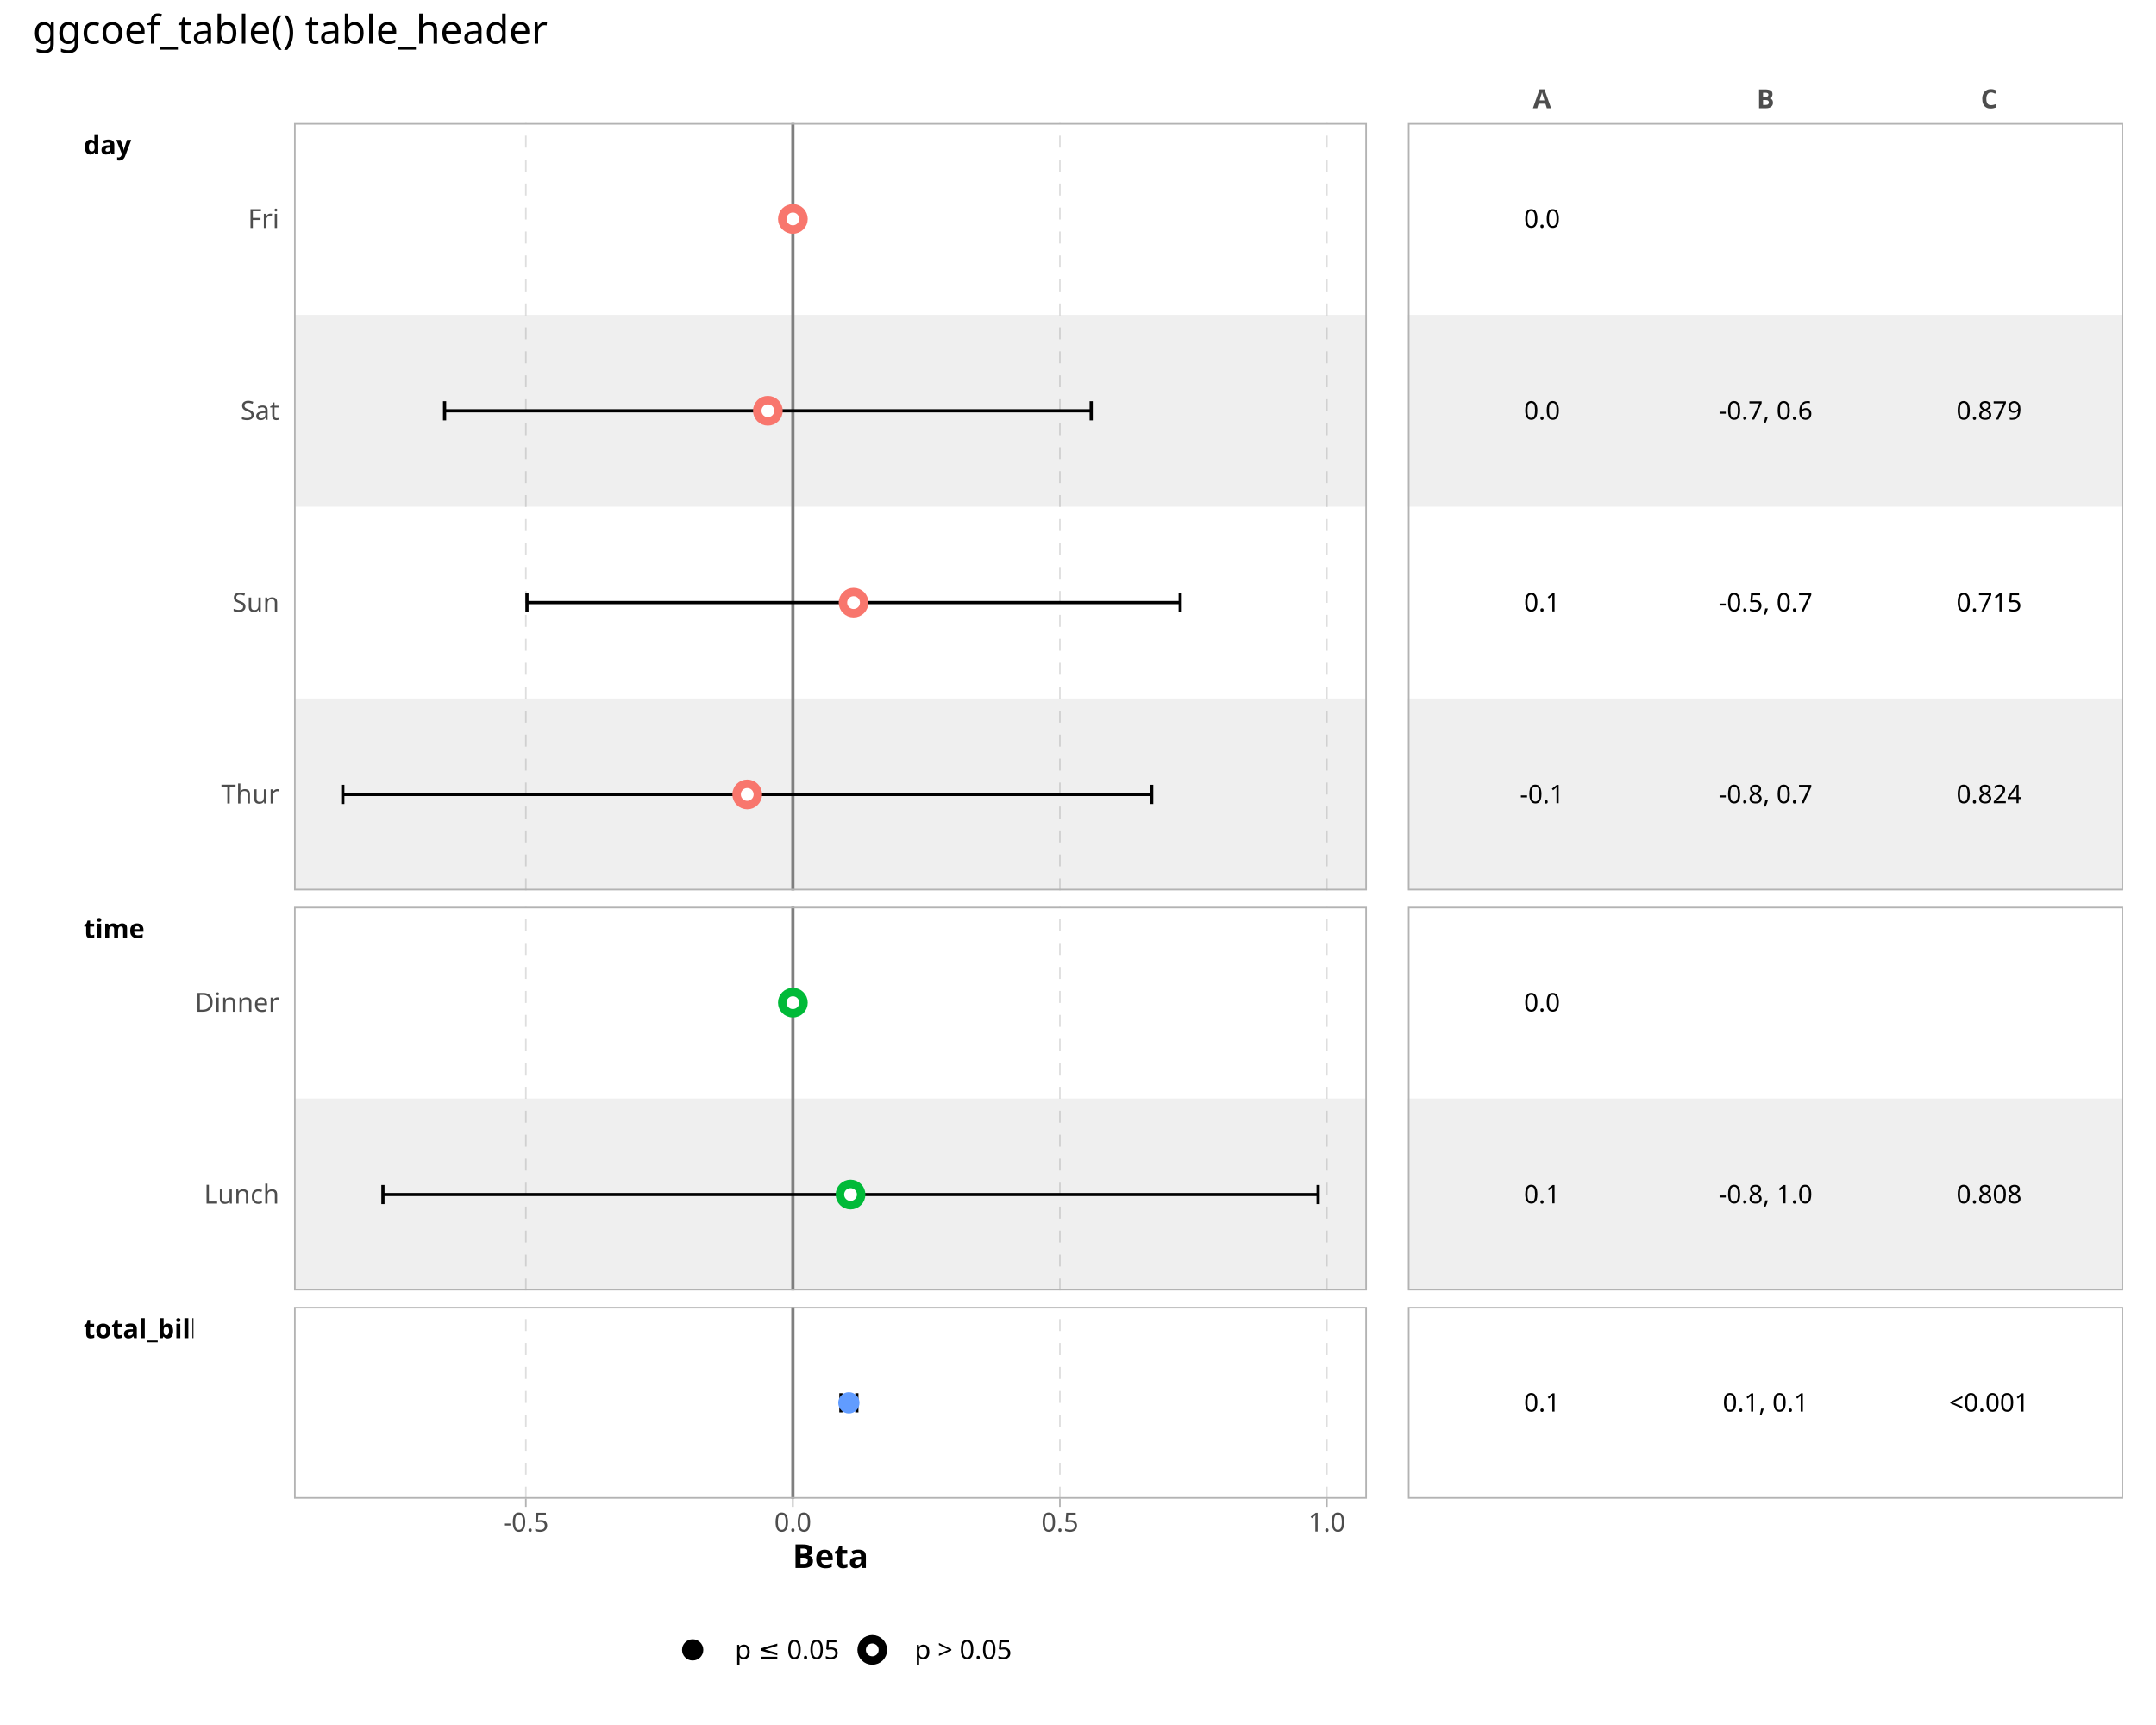
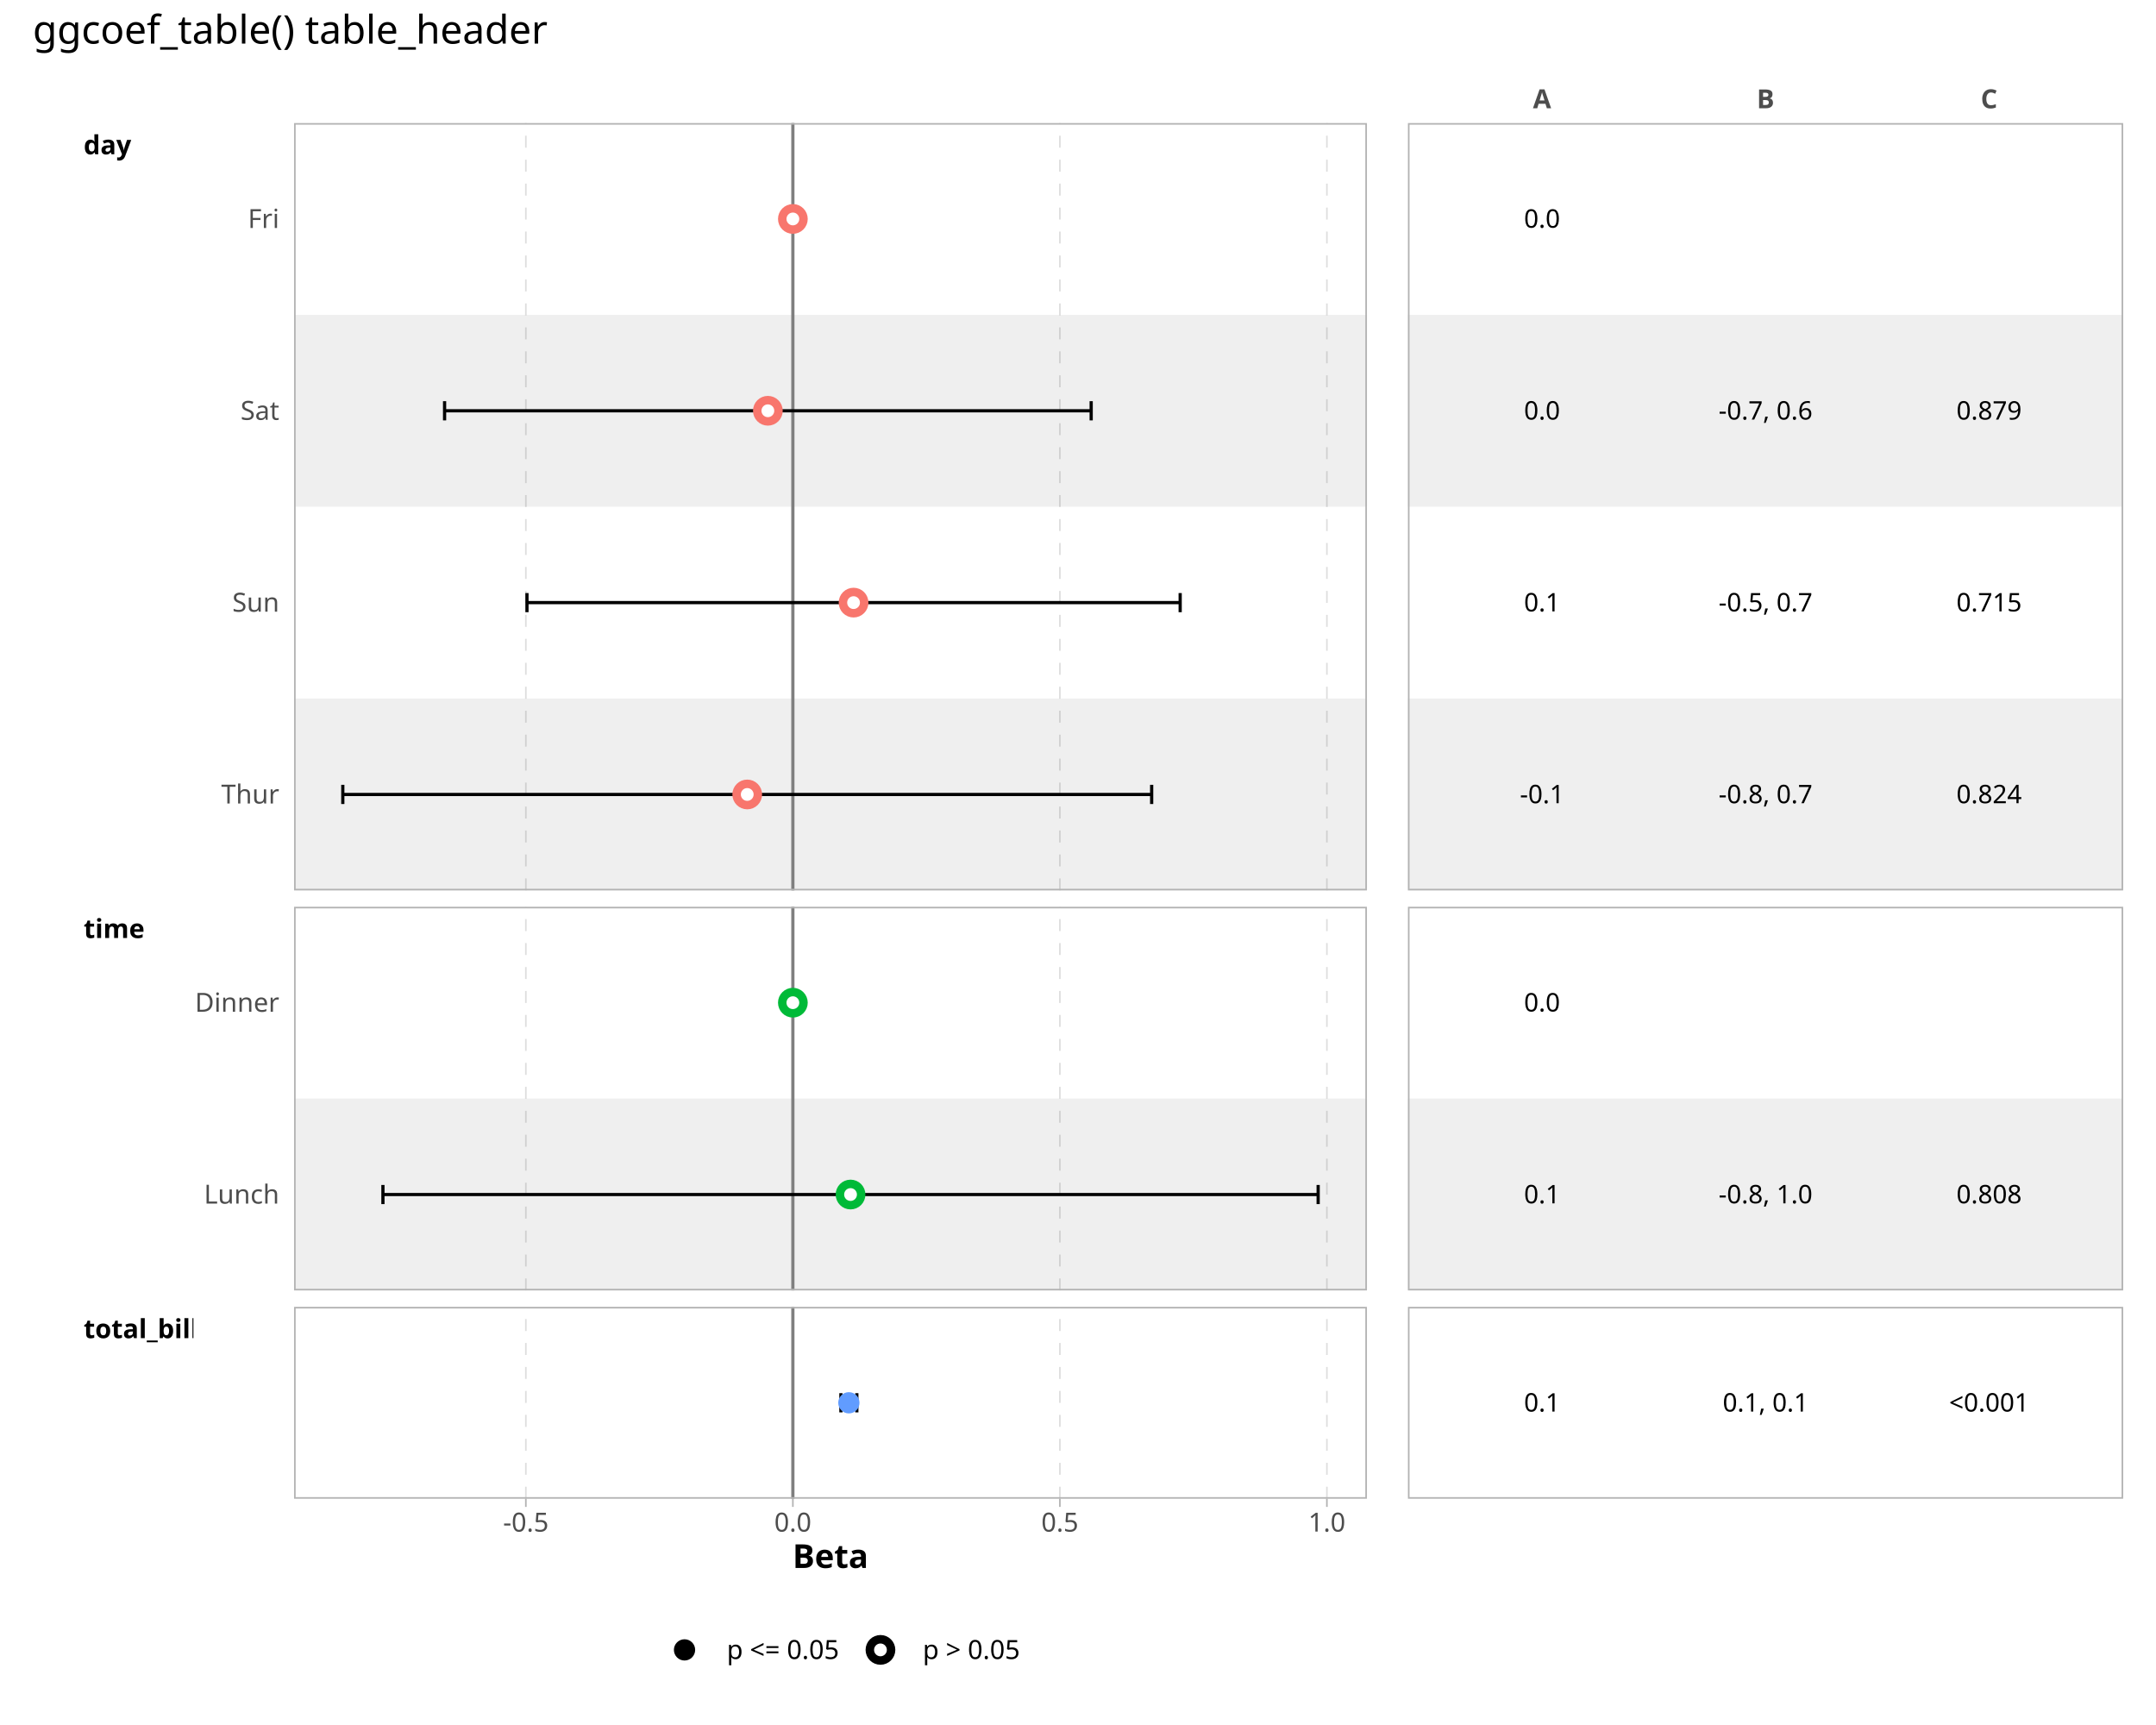
<svg xmlns="http://www.w3.org/2000/svg" class="svglite" data-engine-version="2.0" width="720.00pt" height="576.00pt" viewBox="0 0 720.00 576.00">
  <defs>
    <style type="text/css">
    .svglite line, .svglite polyline, .svglite polygon, .svglite path, .svglite rect, .svglite circle {
      fill: none;
      stroke: #000000;
      stroke-linecap: round;
      stroke-linejoin: round;
      stroke-miterlimit: 10.00;
    }
  </style>
  </defs>
  <rect width="100%" height="100%" style="stroke: none; fill: #FFFFFF;" />
  <defs>
    <clipPath id="cpMC4wMHw3MjAuMDB8MC4wMHw1NzYuMDA=">
      <rect x="0.00" y="0.00" width="720.00" height="576.00" />
    </clipPath>
  </defs>
  <g clip-path="url(#cpMC4wMHw3MjAuMDB8MC4wMHw1NzYuMDA=)">
    <rect x="0.00" y="0.00" width="720.00" height="576.00" style="stroke-width: 1.07; stroke: #FFFFFF; fill: #FFFFFF;" />
  </g>
  <defs>
    <clipPath id="cpOTguMjB8NzA5LjA0fDQxLjA4fDUwMC40NA==">
      <rect x="98.20" y="41.08" width="610.84" height="459.36" />
    </clipPath>
  </defs>
  <g clip-path="url(#cpOTguMjB8NzA5LjA0fDQxLjA4fDUwMC40NA==)">
</g>
  <g clip-path="url(#cpMC4wMHw3MjAuMDB8MC4wMHw1NzYuMDA=)">
</g>
  <defs>
    <clipPath id="cpNS40OHw0NjEuOTZ8MjIuNzh8NTcwLjUy">
      <rect x="5.48" y="22.78" width="456.48" height="547.74" />
    </clipPath>
  </defs>
  <g clip-path="url(#cpNS40OHw0NjEuOTZ8MjIuNzh8NTcwLjUy)">
    <rect x="5.48" y="22.78" width="456.48" height="547.74" style="stroke-width: 1.07; stroke: #FFFFFF; fill: #FFFFFF;" />
  </g>
  <g clip-path="url(#cpMC4wMHw3MjAuMDB8MC4wMHw1NzYuMDA=)">
</g>
  <defs>
    <clipPath id="cpOTguMjB8NDU2LjQ4fDQxLjA4fDI5Ny4zMQ==">
      <rect x="98.20" y="41.08" width="358.29" height="256.23" />
    </clipPath>
  </defs>
  <g clip-path="url(#cpOTguMjB8NDU2LjQ4fDQxLjA4fDI5Ny4zMQ==)">
    <rect x="98.20" y="41.08" width="358.29" height="256.23" style="stroke-width: 1.07; stroke: none; fill: #FFFFFF;" />
    <polyline points="175.61,297.31 175.61,41.08 " style="stroke-width: 0.53; stroke: #DEDEDE; stroke-dasharray: 4.00,4.00; stroke-linecap: butt;" />
    <polyline points="264.78,297.31 264.78,41.08 " style="stroke-width: 0.53; stroke: #DEDEDE; stroke-dasharray: 4.00,4.00; stroke-linecap: butt;" />
    <polyline points="353.95,297.31 353.95,41.08 " style="stroke-width: 0.53; stroke: #DEDEDE; stroke-dasharray: 4.00,4.00; stroke-linecap: butt;" />
    <polyline points="443.12,297.31 443.12,41.08 " style="stroke-width: 0.53; stroke: #DEDEDE; stroke-dasharray: 4.00,4.00; stroke-linecap: butt;" />
    <rect x="98.20" y="233.25" width="358.29" height="64.06" style="stroke-width: 1.07; stroke: none; stroke-linecap: butt; stroke-linejoin: miter; fill: #111111; fill-opacity: 0.067;" />
    <rect x="98.20" y="169.19" width="358.29" height="64.06" style="stroke-width: 1.07; stroke: none; stroke-linecap: butt; stroke-linejoin: miter;" />
    <rect x="98.20" y="105.13" width="358.29" height="64.06" style="stroke-width: 1.07; stroke: none; stroke-linecap: butt; stroke-linejoin: miter; fill: #111111; fill-opacity: 0.067;" />
    <rect x="98.20" y="41.08" width="358.29" height="64.06" style="stroke-width: 1.07; stroke: none; stroke-linecap: butt; stroke-linejoin: miter;" />
    <line x1="264.78" y1="297.31" x2="264.78" y2="41.08" style="stroke-width: 1.07; stroke: #7F7F7F; stroke-linecap: butt;" />
    <polyline points="364.40,140.37 364.40,133.96 " style="stroke-width: 1.07; stroke-linecap: butt;" />
    <polyline points="364.40,137.16 148.47,137.16 " style="stroke-width: 1.07; stroke-linecap: butt;" />
    <polyline points="148.47,140.37 148.47,133.96 " style="stroke-width: 1.07; stroke-linecap: butt;" />
    <polyline points="394.12,204.42 394.12,198.02 " style="stroke-width: 1.07; stroke-linecap: butt;" />
    <polyline points="394.12,201.22 175.98,201.22 " style="stroke-width: 1.07; stroke-linecap: butt;" />
    <polyline points="175.98,204.42 175.98,198.02 " style="stroke-width: 1.07; stroke-linecap: butt;" />
    <polyline points="384.60,268.48 384.60,262.07 " style="stroke-width: 1.07; stroke-linecap: butt;" />
    <polyline points="384.60,265.28 114.48,265.28 " style="stroke-width: 1.07; stroke-linecap: butt;" />
    <polyline points="114.48,268.48 114.48,262.07 " style="stroke-width: 1.07; stroke-linecap: butt;" />
    <circle cx="264.78" cy="73.11" r="3.55" style="stroke-width: 2.83; stroke: #F8766D; fill: #FFFFFF;" />
    <circle cx="256.43" cy="137.16" r="3.55" style="stroke-width: 2.83; stroke: #F8766D; fill: #FFFFFF;" />
    <circle cx="285.05" cy="201.22" r="3.55" style="stroke-width: 2.83; stroke: #F8766D; fill: #FFFFFF;" />
    <circle cx="249.54" cy="265.28" r="3.55" style="stroke-width: 2.83; stroke: #F8766D; fill: #FFFFFF;" />
    <rect x="98.20" y="41.08" width="358.29" height="256.23" style="stroke-width: 1.07; stroke: #B3B3B3;" />
  </g>
  <g clip-path="url(#cpMC4wMHw3MjAuMDB8MC4wMHw1NzYuMDA=)">
</g>
  <defs>
    <clipPath id="cpOTguMjB8NDU2LjQ4fDMwMi43OHw0MzAuOTA=">
      <rect x="98.20" y="302.78" width="358.29" height="128.11" />
    </clipPath>
  </defs>
  <g clip-path="url(#cpOTguMjB8NDU2LjQ4fDMwMi43OHw0MzAuOTA=)">
    <rect x="98.20" y="302.78" width="358.29" height="128.11" style="stroke-width: 1.07; stroke: none; fill: #FFFFFF;" />
    <polyline points="175.61,430.90 175.61,302.78 " style="stroke-width: 0.53; stroke: #DEDEDE; stroke-dasharray: 4.00,4.00; stroke-linecap: butt;" />
    <polyline points="264.78,430.90 264.78,302.78 " style="stroke-width: 0.53; stroke: #DEDEDE; stroke-dasharray: 4.00,4.00; stroke-linecap: butt;" />
    <polyline points="353.95,430.90 353.95,302.78 " style="stroke-width: 0.53; stroke: #DEDEDE; stroke-dasharray: 4.00,4.00; stroke-linecap: butt;" />
    <polyline points="443.12,430.90 443.12,302.78 " style="stroke-width: 0.53; stroke: #DEDEDE; stroke-dasharray: 4.00,4.00; stroke-linecap: butt;" />
    <rect x="98.20" y="366.84" width="358.29" height="64.06" style="stroke-width: 1.07; stroke: none; stroke-linecap: butt; stroke-linejoin: miter; fill: #111111; fill-opacity: 0.067;" />
    <rect x="98.20" y="302.78" width="358.29" height="64.06" style="stroke-width: 1.07; stroke: none; stroke-linecap: butt; stroke-linejoin: miter;" />
    <line x1="264.78" y1="430.90" x2="264.78" y2="302.78" style="stroke-width: 1.07; stroke: #7F7F7F; stroke-linecap: butt;" />
    <polyline points="440.20,402.07 440.20,395.67 " style="stroke-width: 1.07; stroke-linecap: butt;" />
    <polyline points="440.20,398.87 127.88,398.87 " style="stroke-width: 1.07; stroke-linecap: butt;" />
    <polyline points="127.88,402.07 127.88,395.67 " style="stroke-width: 1.07; stroke-linecap: butt;" />
    <circle cx="264.78" cy="334.81" r="3.55" style="stroke-width: 2.83; stroke: #00BA38; fill: #FFFFFF;" />
    <circle cx="284.04" cy="398.87" r="3.55" style="stroke-width: 2.83; stroke: #00BA38; fill: #FFFFFF;" />
    <rect x="98.20" y="302.78" width="358.29" height="128.11" style="stroke-width: 1.07; stroke: #B3B3B3;" />
  </g>
  <g clip-path="url(#cpMC4wMHw3MjAuMDB8MC4wMHw1NzYuMDA=)">
</g>
  <defs>
    <clipPath id="cpOTguMjB8NDU2LjQ4fDQzNi4zOHw1MDAuNDQ=">
      <rect x="98.20" y="436.38" width="358.29" height="64.06" />
    </clipPath>
  </defs>
  <g clip-path="url(#cpOTguMjB8NDU2LjQ4fDQzNi4zOHw1MDAuNDQ=)">
    <rect x="98.20" y="436.38" width="358.29" height="64.06" style="stroke-width: 1.07; stroke: none; fill: #FFFFFF;" />
    <polyline points="175.61,500.44 175.61,436.38 " style="stroke-width: 0.53; stroke: #DEDEDE; stroke-dasharray: 4.00,4.00; stroke-linecap: butt;" />
    <polyline points="264.78,500.44 264.78,436.38 " style="stroke-width: 0.53; stroke: #DEDEDE; stroke-dasharray: 4.00,4.00; stroke-linecap: butt;" />
    <polyline points="353.95,500.44 353.95,436.38 " style="stroke-width: 0.53; stroke: #DEDEDE; stroke-dasharray: 4.00,4.00; stroke-linecap: butt;" />
    <polyline points="443.12,500.44 443.12,436.38 " style="stroke-width: 0.53; stroke: #DEDEDE; stroke-dasharray: 4.00,4.00; stroke-linecap: butt;" />
    <rect x="98.20" y="436.38" width="358.29" height="64.06" style="stroke-width: 1.07; stroke: none; stroke-linecap: butt; stroke-linejoin: miter;" />
    <line x1="264.78" y1="500.44" x2="264.78" y2="436.38" style="stroke-width: 1.07; stroke: #7F7F7F; stroke-linecap: butt;" />
    <polyline points="286.14,471.61 286.14,465.20 " style="stroke-width: 1.07; stroke-linecap: butt;" />
    <polyline points="286.14,468.41 280.82,468.41 " style="stroke-width: 1.07; stroke-linecap: butt;" />
    <polyline points="280.82,471.61 280.82,465.20 " style="stroke-width: 1.07; stroke-linecap: butt;" />
    <circle cx="283.48" cy="468.41" r="3.55" style="stroke-width: 2.83; stroke: none; fill: #619CFF;" />
    <rect x="98.20" y="436.38" width="358.29" height="64.06" style="stroke-width: 1.07; stroke: #B3B3B3;" />
  </g>
  <g clip-path="url(#cpMC4wMHw3MjAuMDB8MC4wMHw1NzYuMDA=)">
</g>
  <defs>
    <clipPath id="cpMjMuNTV8NjQuNjB8NDEuMDh8Mjk3LjMx">
      <rect x="23.55" y="41.08" width="41.05" height="256.23" />
    </clipPath>
  </defs>
  <g clip-path="url(#cpMjMuNTV8NjQuNjB8NDEuMDh8Mjk3LjMx)">
    <text x="27.94" y="51.52" style="font-size: 8.80px; font-weight: bold; font-family: sans;" textLength="14.19px" lengthAdjust="spacingAndGlyphs">day</text>
  </g>
  <g clip-path="url(#cpMC4wMHw3MjAuMDB8MC4wMHw1NzYuMDA=)">
</g>
  <defs>
    <clipPath id="cpMjMuNTV8NjQuNjB8MzAyLjc4fDQzMC45MA==">
      <rect x="23.55" y="302.78" width="41.05" height="128.11" />
    </clipPath>
  </defs>
  <g clip-path="url(#cpMjMuNTV8NjQuNjB8MzAyLjc4fDQzMC45MA==)">
    <text x="27.94" y="313.22" style="font-size: 8.80px; font-weight: bold; font-family: sans;" textLength="16.63px" lengthAdjust="spacingAndGlyphs">time</text>
  </g>
  <g clip-path="url(#cpMC4wMHw3MjAuMDB8MC4wMHw1NzYuMDA=)">
</g>
  <defs>
    <clipPath id="cpMjMuNTV8NjQuNjB8NDM2LjM4fDUwMC40NA==">
      <rect x="23.55" y="436.38" width="41.05" height="64.06" />
    </clipPath>
  </defs>
  <g clip-path="url(#cpMjMuNTV8NjQuNjB8NDM2LjM4fDUwMC40NA==)">
    <text x="27.94" y="446.82" style="font-size: 8.80px; font-weight: bold; font-family: sans;" textLength="32.28px" lengthAdjust="spacingAndGlyphs">total_bill</text>
  </g>
  <g clip-path="url(#cpMC4wMHw3MjAuMDB8MC4wMHw1NzYuMDA=)">
    <polyline points="175.61,503.17 175.61,500.44 " style="stroke-width: 0.53; stroke: #B3B3B3; stroke-linecap: butt;" />
    <polyline points="264.78,503.17 264.78,500.44 " style="stroke-width: 0.53; stroke: #B3B3B3; stroke-linecap: butt;" />
    <polyline points="353.95,503.17 353.95,500.44 " style="stroke-width: 0.53; stroke: #B3B3B3; stroke-linecap: butt;" />
    <polyline points="443.12,503.17 443.12,500.44 " style="stroke-width: 0.53; stroke: #B3B3B3; stroke-linecap: butt;" />
    <text x="175.61" y="511.42" text-anchor="middle" style="font-size: 8.80px; fill: #4D4D4D; font-family: sans;" textLength="15.16px" lengthAdjust="spacingAndGlyphs">-0.5</text>
    <text x="264.78" y="511.42" text-anchor="middle" style="font-size: 8.80px; fill: #4D4D4D; font-family: sans;" textLength="12.23px" lengthAdjust="spacingAndGlyphs">0.0</text>
    <text x="353.95" y="511.42" text-anchor="middle" style="font-size: 8.80px; fill: #4D4D4D; font-family: sans;" textLength="12.23px" lengthAdjust="spacingAndGlyphs">0.5</text>
    <text x="443.12" y="511.42" text-anchor="middle" style="font-size: 8.80px; fill: #4D4D4D; font-family: sans;" textLength="12.23px" lengthAdjust="spacingAndGlyphs">1.0</text>
    <text x="93.27" y="268.30" text-anchor="end" style="font-size: 8.80px; fill: #4D4D4D; font-family: sans;" textLength="18.09px" lengthAdjust="spacingAndGlyphs">Thur</text>
    <text x="93.27" y="204.25" text-anchor="end" style="font-size: 8.80px; fill: #4D4D4D; font-family: sans;" textLength="15.66px" lengthAdjust="spacingAndGlyphs">Sun</text>
    <text x="93.27" y="140.19" text-anchor="end" style="font-size: 8.80px; fill: #4D4D4D; font-family: sans;" textLength="13.21px" lengthAdjust="spacingAndGlyphs">Sat</text>
    <text x="93.27" y="76.13" text-anchor="end" style="font-size: 8.80px; fill: #4D4D4D; font-family: sans;" textLength="10.26px" lengthAdjust="spacingAndGlyphs">Fri</text>
    <text x="93.27" y="401.90" text-anchor="end" style="font-size: 8.80px; fill: #4D4D4D; font-family: sans;" textLength="23.98px" lengthAdjust="spacingAndGlyphs">Lunch</text>
    <text x="93.27" y="337.84" text-anchor="end" style="font-size: 8.80px; fill: #4D4D4D; font-family: sans;" textLength="25.92px" lengthAdjust="spacingAndGlyphs">Dinner</text>
    <text x="277.34" y="523.56" text-anchor="middle" style="font-size: 11.00px; font-weight: bold; font-family: sans;" textLength="22.63px" lengthAdjust="spacingAndGlyphs">Beta</text>
-     <rect x="211.72" y="536.80" width="131.23" height="28.24" style="stroke-width: 1.07; stroke: none; fill: #FFFFFF;" />
-     <rect x="222.68" y="542.28" width="17.28" height="17.28" style="stroke-width: 1.07; stroke: none; fill: #FFFFFF;" />
-     <circle cx="231.32" cy="550.92" r="3.55" style="stroke-width: 2.83; stroke: none; fill: #000000;" />
-     <rect x="282.66" y="542.28" width="17.28" height="17.28" style="stroke-width: 1.07; stroke: none; fill: #FFFFFF;" />
-     <circle cx="291.30" cy="550.92" r="3.55" style="stroke-width: 2.83; fill: #FFFFFF;" />
-     <text x="245.44" y="553.95" style="font-size: 8.80px; font-family: sans;" textLength="31.74px" lengthAdjust="spacingAndGlyphs">p ≤ 0.05</text>
-     <text x="305.42" y="553.95" style="font-size: 8.80px; font-family: sans;" textLength="32.05px" lengthAdjust="spacingAndGlyphs">p &gt; 0.05</text>
+     <rect x="209.00" y="536.80" width="136.69" height="28.24" style="stroke-width: 1.07; stroke: none; fill: #FFFFFF;" />
+     <rect x="219.96" y="542.28" width="17.28" height="17.28" style="stroke-width: 1.07; stroke: none; fill: #FFFFFF;" />
+     <circle cx="228.60" cy="550.92" r="3.55" style="stroke-width: 2.83; stroke: none; fill: #000000;" />
+     <rect x="285.39" y="542.28" width="17.28" height="17.28" style="stroke-width: 1.07; stroke: none; fill: #FFFFFF;" />
+     <circle cx="294.03" cy="550.92" r="3.55" style="stroke-width: 2.83; fill: #FFFFFF;" />
+     <text x="242.71" y="553.95" style="font-size: 8.80px; font-family: sans;" textLength="37.20px" lengthAdjust="spacingAndGlyphs">p &lt;= 0.05</text>
+     <text x="308.15" y="553.95" style="font-size: 8.80px; font-family: sans;" textLength="32.05px" lengthAdjust="spacingAndGlyphs">p &gt; 0.05</text>
  </g>
  <defs>
    <clipPath id="cpNDYxLjk2fDcxNC41MnwyMi43OHw1NzAuNTI=">
      <rect x="461.96" y="22.78" width="252.56" height="547.74" />
    </clipPath>
  </defs>
  <g clip-path="url(#cpNDYxLjk2fDcxNC41MnwyMi43OHw1NzAuNTI=)">
    <rect x="461.96" y="22.78" width="252.56" height="547.74" style="stroke-width: 1.07; stroke: #FFFFFF; fill: #FFFFFF;" />
  </g>
  <g clip-path="url(#cpMC4wMHw3MjAuMDB8MC4wMHw1NzYuMDA=)">
</g>
  <defs>
    <clipPath id="cpNDcwLjE4fDcwOS4wNHw0MS4wOHwyOTcuMzE=">
      <rect x="470.18" y="41.08" width="238.86" height="256.23" />
    </clipPath>
  </defs>
  <g clip-path="url(#cpNDcwLjE4fDcwOS4wNHw0MS4wOHwyOTcuMzE=)">
    <rect x="470.18" y="41.08" width="238.86" height="256.23" style="stroke-width: 1.07; stroke: none; fill: #FFFFFF;" />
    <text x="514.97" y="76.04" text-anchor="middle" style="font-size: 8.54px; font-family: sans;" textLength="11.87px" lengthAdjust="spacingAndGlyphs">0.0</text>
    <text x="589.61" y="76.04" text-anchor="middle" style="font-size: 8.54px; font-family: sans;" textLength="2.37px" lengthAdjust="spacingAndGlyphs"> </text>
    <text x="514.97" y="140.10" text-anchor="middle" style="font-size: 8.54px; font-family: sans;" textLength="11.87px" lengthAdjust="spacingAndGlyphs">0.0</text>
    <text x="589.61" y="140.10" text-anchor="middle" style="font-size: 8.54px; font-family: sans;" textLength="31.32px" lengthAdjust="spacingAndGlyphs">-0.7, 0.6</text>
    <text x="664.26" y="140.10" text-anchor="middle" style="font-size: 8.54px; font-family: sans;" textLength="21.36px" lengthAdjust="spacingAndGlyphs">0.879</text>
    <text x="514.97" y="204.16" text-anchor="middle" style="font-size: 8.54px; font-family: sans;" textLength="11.87px" lengthAdjust="spacingAndGlyphs">0.1</text>
    <text x="589.61" y="204.16" text-anchor="middle" style="font-size: 8.54px; font-family: sans;" textLength="31.32px" lengthAdjust="spacingAndGlyphs">-0.5, 0.7</text>
    <text x="664.26" y="204.16" text-anchor="middle" style="font-size: 8.54px; font-family: sans;" textLength="21.36px" lengthAdjust="spacingAndGlyphs">0.715</text>
    <text x="514.97" y="268.21" text-anchor="middle" style="font-size: 8.54px; font-family: sans;" textLength="14.71px" lengthAdjust="spacingAndGlyphs">-0.1</text>
    <text x="589.61" y="268.21" text-anchor="middle" style="font-size: 8.54px; font-family: sans;" textLength="31.32px" lengthAdjust="spacingAndGlyphs">-0.8, 0.7</text>
    <text x="664.26" y="268.21" text-anchor="middle" style="font-size: 8.54px; font-family: sans;" textLength="21.36px" lengthAdjust="spacingAndGlyphs">0.824</text>
    <rect x="470.18" y="233.25" width="238.86" height="64.06" style="stroke-width: 1.07; stroke: none; stroke-linecap: butt; stroke-linejoin: miter; fill: #111111; fill-opacity: 0.067;" />
    <rect x="470.18" y="169.19" width="238.86" height="64.06" style="stroke-width: 1.07; stroke: none; stroke-linecap: butt; stroke-linejoin: miter;" />
    <rect x="470.18" y="105.13" width="238.86" height="64.06" style="stroke-width: 1.07; stroke: none; stroke-linecap: butt; stroke-linejoin: miter; fill: #111111; fill-opacity: 0.067;" />
    <rect x="470.18" y="41.08" width="238.86" height="64.06" style="stroke-width: 1.07; stroke: none; stroke-linecap: butt; stroke-linejoin: miter;" />
    <rect x="470.18" y="41.08" width="238.86" height="256.23" style="stroke-width: 1.07; stroke: #B3B3B3;" />
  </g>
  <g clip-path="url(#cpMC4wMHw3MjAuMDB8MC4wMHw1NzYuMDA=)">
</g>
  <defs>
    <clipPath id="cpNDcwLjE4fDcwOS4wNHwzMDIuNzh8NDMwLjkw">
      <rect x="470.18" y="302.78" width="238.86" height="128.11" />
    </clipPath>
  </defs>
  <g clip-path="url(#cpNDcwLjE4fDcwOS4wNHwzMDIuNzh8NDMwLjkw)">
    <rect x="470.18" y="302.78" width="238.86" height="128.11" style="stroke-width: 1.07; stroke: none; fill: #FFFFFF;" />
    <text x="514.97" y="337.75" text-anchor="middle" style="font-size: 8.54px; font-family: sans;" textLength="11.87px" lengthAdjust="spacingAndGlyphs">0.0</text>
    <text x="589.61" y="337.75" text-anchor="middle" style="font-size: 8.54px; font-family: sans;" textLength="2.37px" lengthAdjust="spacingAndGlyphs"> </text>
    <text x="514.97" y="401.81" text-anchor="middle" style="font-size: 8.54px; font-family: sans;" textLength="11.87px" lengthAdjust="spacingAndGlyphs">0.1</text>
    <text x="589.61" y="401.81" text-anchor="middle" style="font-size: 8.54px; font-family: sans;" textLength="31.32px" lengthAdjust="spacingAndGlyphs">-0.8, 1.0</text>
    <text x="664.26" y="401.81" text-anchor="middle" style="font-size: 8.54px; font-family: sans;" textLength="21.36px" lengthAdjust="spacingAndGlyphs">0.808</text>
    <rect x="470.18" y="366.84" width="238.86" height="64.06" style="stroke-width: 1.07; stroke: none; stroke-linecap: butt; stroke-linejoin: miter; fill: #111111; fill-opacity: 0.067;" />
    <rect x="470.18" y="302.78" width="238.86" height="64.06" style="stroke-width: 1.07; stroke: none; stroke-linecap: butt; stroke-linejoin: miter;" />
    <rect x="470.18" y="302.78" width="238.86" height="128.11" style="stroke-width: 1.07; stroke: #B3B3B3;" />
  </g>
  <g clip-path="url(#cpMC4wMHw3MjAuMDB8MC4wMHw1NzYuMDA=)">
</g>
  <defs>
    <clipPath id="cpNDcwLjE4fDcwOS4wNHw0MzYuMzh8NTAwLjQ0">
      <rect x="470.18" y="436.38" width="238.86" height="64.06" />
    </clipPath>
  </defs>
  <g clip-path="url(#cpNDcwLjE4fDcwOS4wNHw0MzYuMzh8NTAwLjQ0)">
    <rect x="470.18" y="436.38" width="238.86" height="64.06" style="stroke-width: 1.07; stroke: none; fill: #FFFFFF;" />
    <text x="514.97" y="471.34" text-anchor="middle" style="font-size: 8.54px; font-family: sans;" textLength="11.87px" lengthAdjust="spacingAndGlyphs">0.1</text>
    <text x="589.61" y="471.34" text-anchor="middle" style="font-size: 8.54px; font-family: sans;" textLength="28.48px" lengthAdjust="spacingAndGlyphs">0.1, 0.1</text>
    <text x="664.26" y="471.34" text-anchor="middle" style="font-size: 8.54px; font-family: sans;" textLength="26.35px" lengthAdjust="spacingAndGlyphs">&lt;0.001</text>
    <rect x="470.18" y="436.38" width="238.86" height="64.06" style="stroke-width: 1.07; stroke: none; stroke-linecap: butt; stroke-linejoin: miter;" />
    <rect x="470.18" y="436.38" width="238.86" height="64.06" style="stroke-width: 1.07; stroke: #B3B3B3;" />
  </g>
  <g clip-path="url(#cpMC4wMHw3MjAuMDB8MC4wMHw1NzYuMDA=)">
</g>
  <defs>
    <clipPath id="cpNDcwLjE4fDQ3MC4xOHw0MS4wOHwyOTcuMzE=">
      <rect x="470.18" y="41.08" width="0.00" height="256.23" />
    </clipPath>
  </defs>
  <g clip-path="url(#cpNDcwLjE4fDQ3MC4xOHw0MS4wOHwyOTcuMzE=)">
</g>
  <g clip-path="url(#cpMC4wMHw3MjAuMDB8MC4wMHw1NzYuMDA=)">
</g>
  <defs>
    <clipPath id="cpNDcwLjE4fDQ3MC4xOHwzMDIuNzh8NDMwLjkw">
      <rect x="470.18" y="302.78" width="0.00" height="128.11" />
    </clipPath>
  </defs>
  <g clip-path="url(#cpNDcwLjE4fDQ3MC4xOHwzMDIuNzh8NDMwLjkw)">
</g>
  <g clip-path="url(#cpMC4wMHw3MjAuMDB8MC4wMHw1NzYuMDA=)">
</g>
  <defs>
    <clipPath id="cpNDcwLjE4fDQ3MC4xOHw0MzYuMzh8NTAwLjQ0">
      <rect x="470.18" y="436.38" width="0.00" height="64.06" />
    </clipPath>
  </defs>
  <g clip-path="url(#cpNDcwLjE4fDQ3MC4xOHw0MzYuMzh8NTAwLjQ0)">
</g>
  <g clip-path="url(#cpMC4wMHw3MjAuMDB8MC4wMHw1NzYuMDA=)">
    <text x="514.97" y="36.15" text-anchor="middle" style="font-size: 8.80px; font-weight: bold; fill: #4D4D4D; font-family: sans;" textLength="5.87px" lengthAdjust="spacingAndGlyphs">A</text>
    <text x="589.61" y="36.15" text-anchor="middle" style="font-size: 8.80px; font-weight: bold; fill: #4D4D4D; font-family: sans;" textLength="5.87px" lengthAdjust="spacingAndGlyphs">B</text>
    <text x="664.26" y="36.15" text-anchor="middle" style="font-size: 8.80px; font-weight: bold; fill: #4D4D4D; font-family: sans;" textLength="6.36px" lengthAdjust="spacingAndGlyphs">C</text>
    <text x="10.96" y="14.56" style="font-size: 13.20px; font-family: sans;" textLength="165.13px" lengthAdjust="spacingAndGlyphs">ggcoef_table() table_header</text>
  </g>
</svg>
